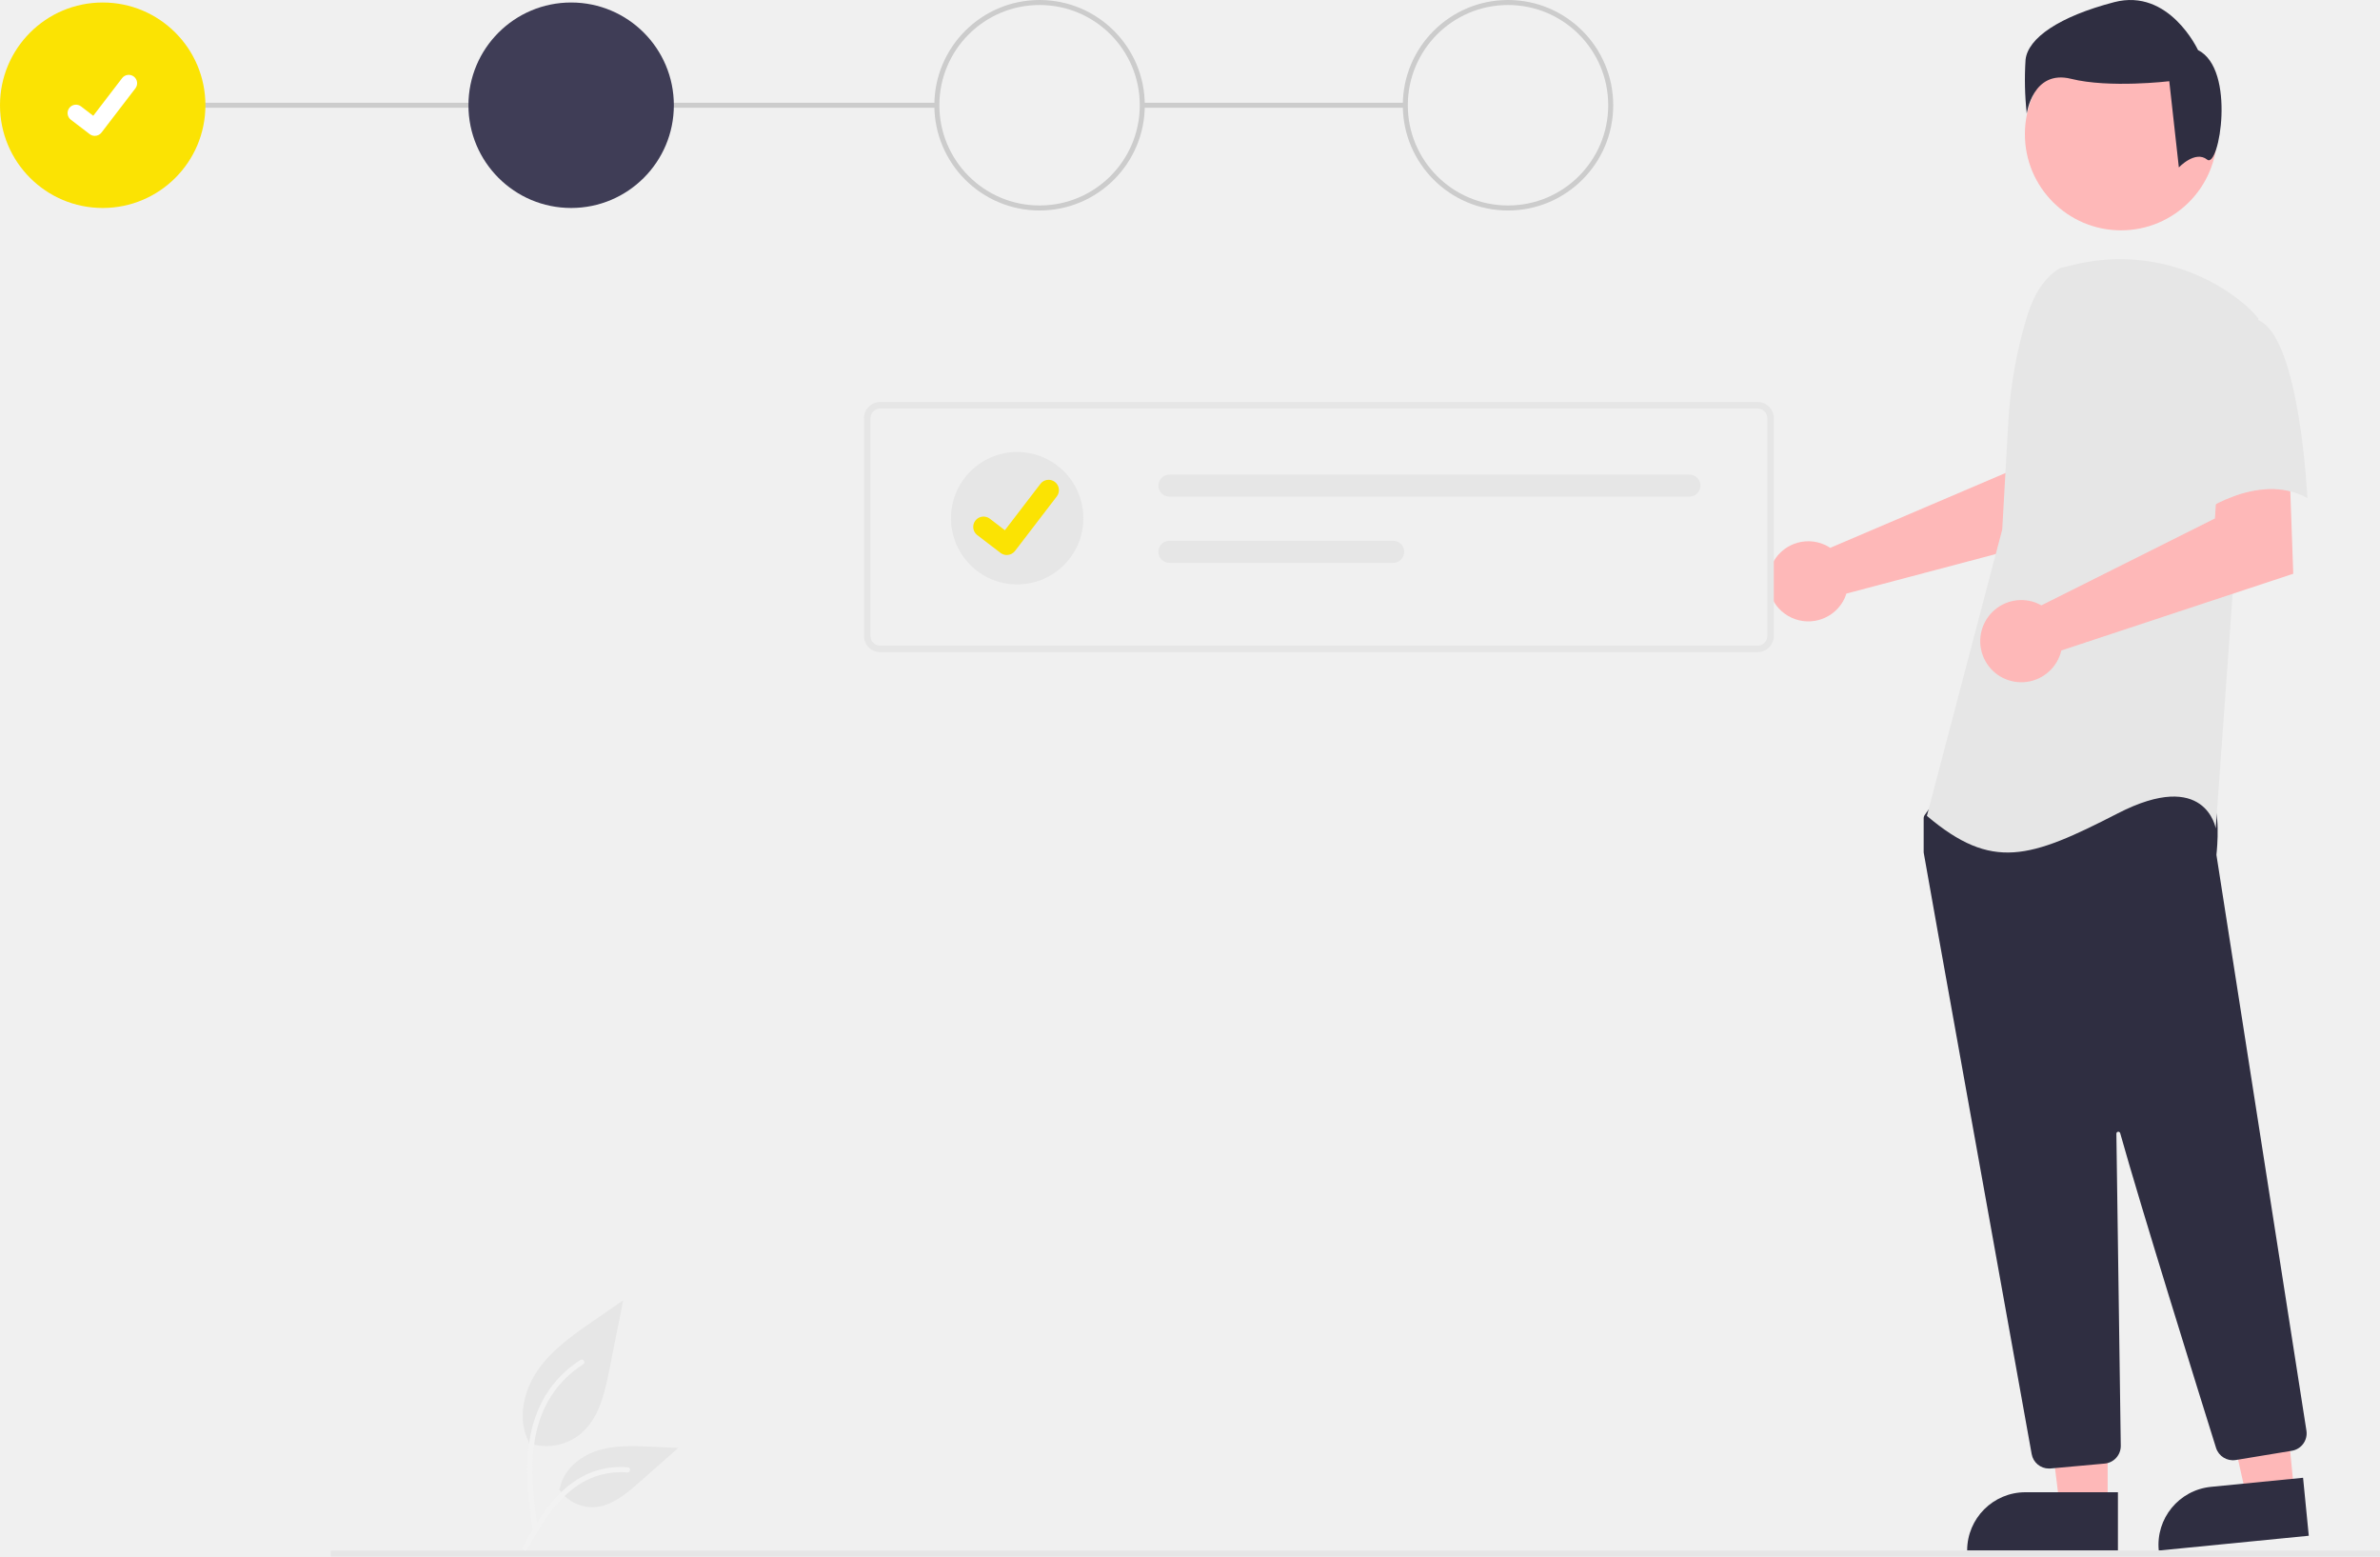
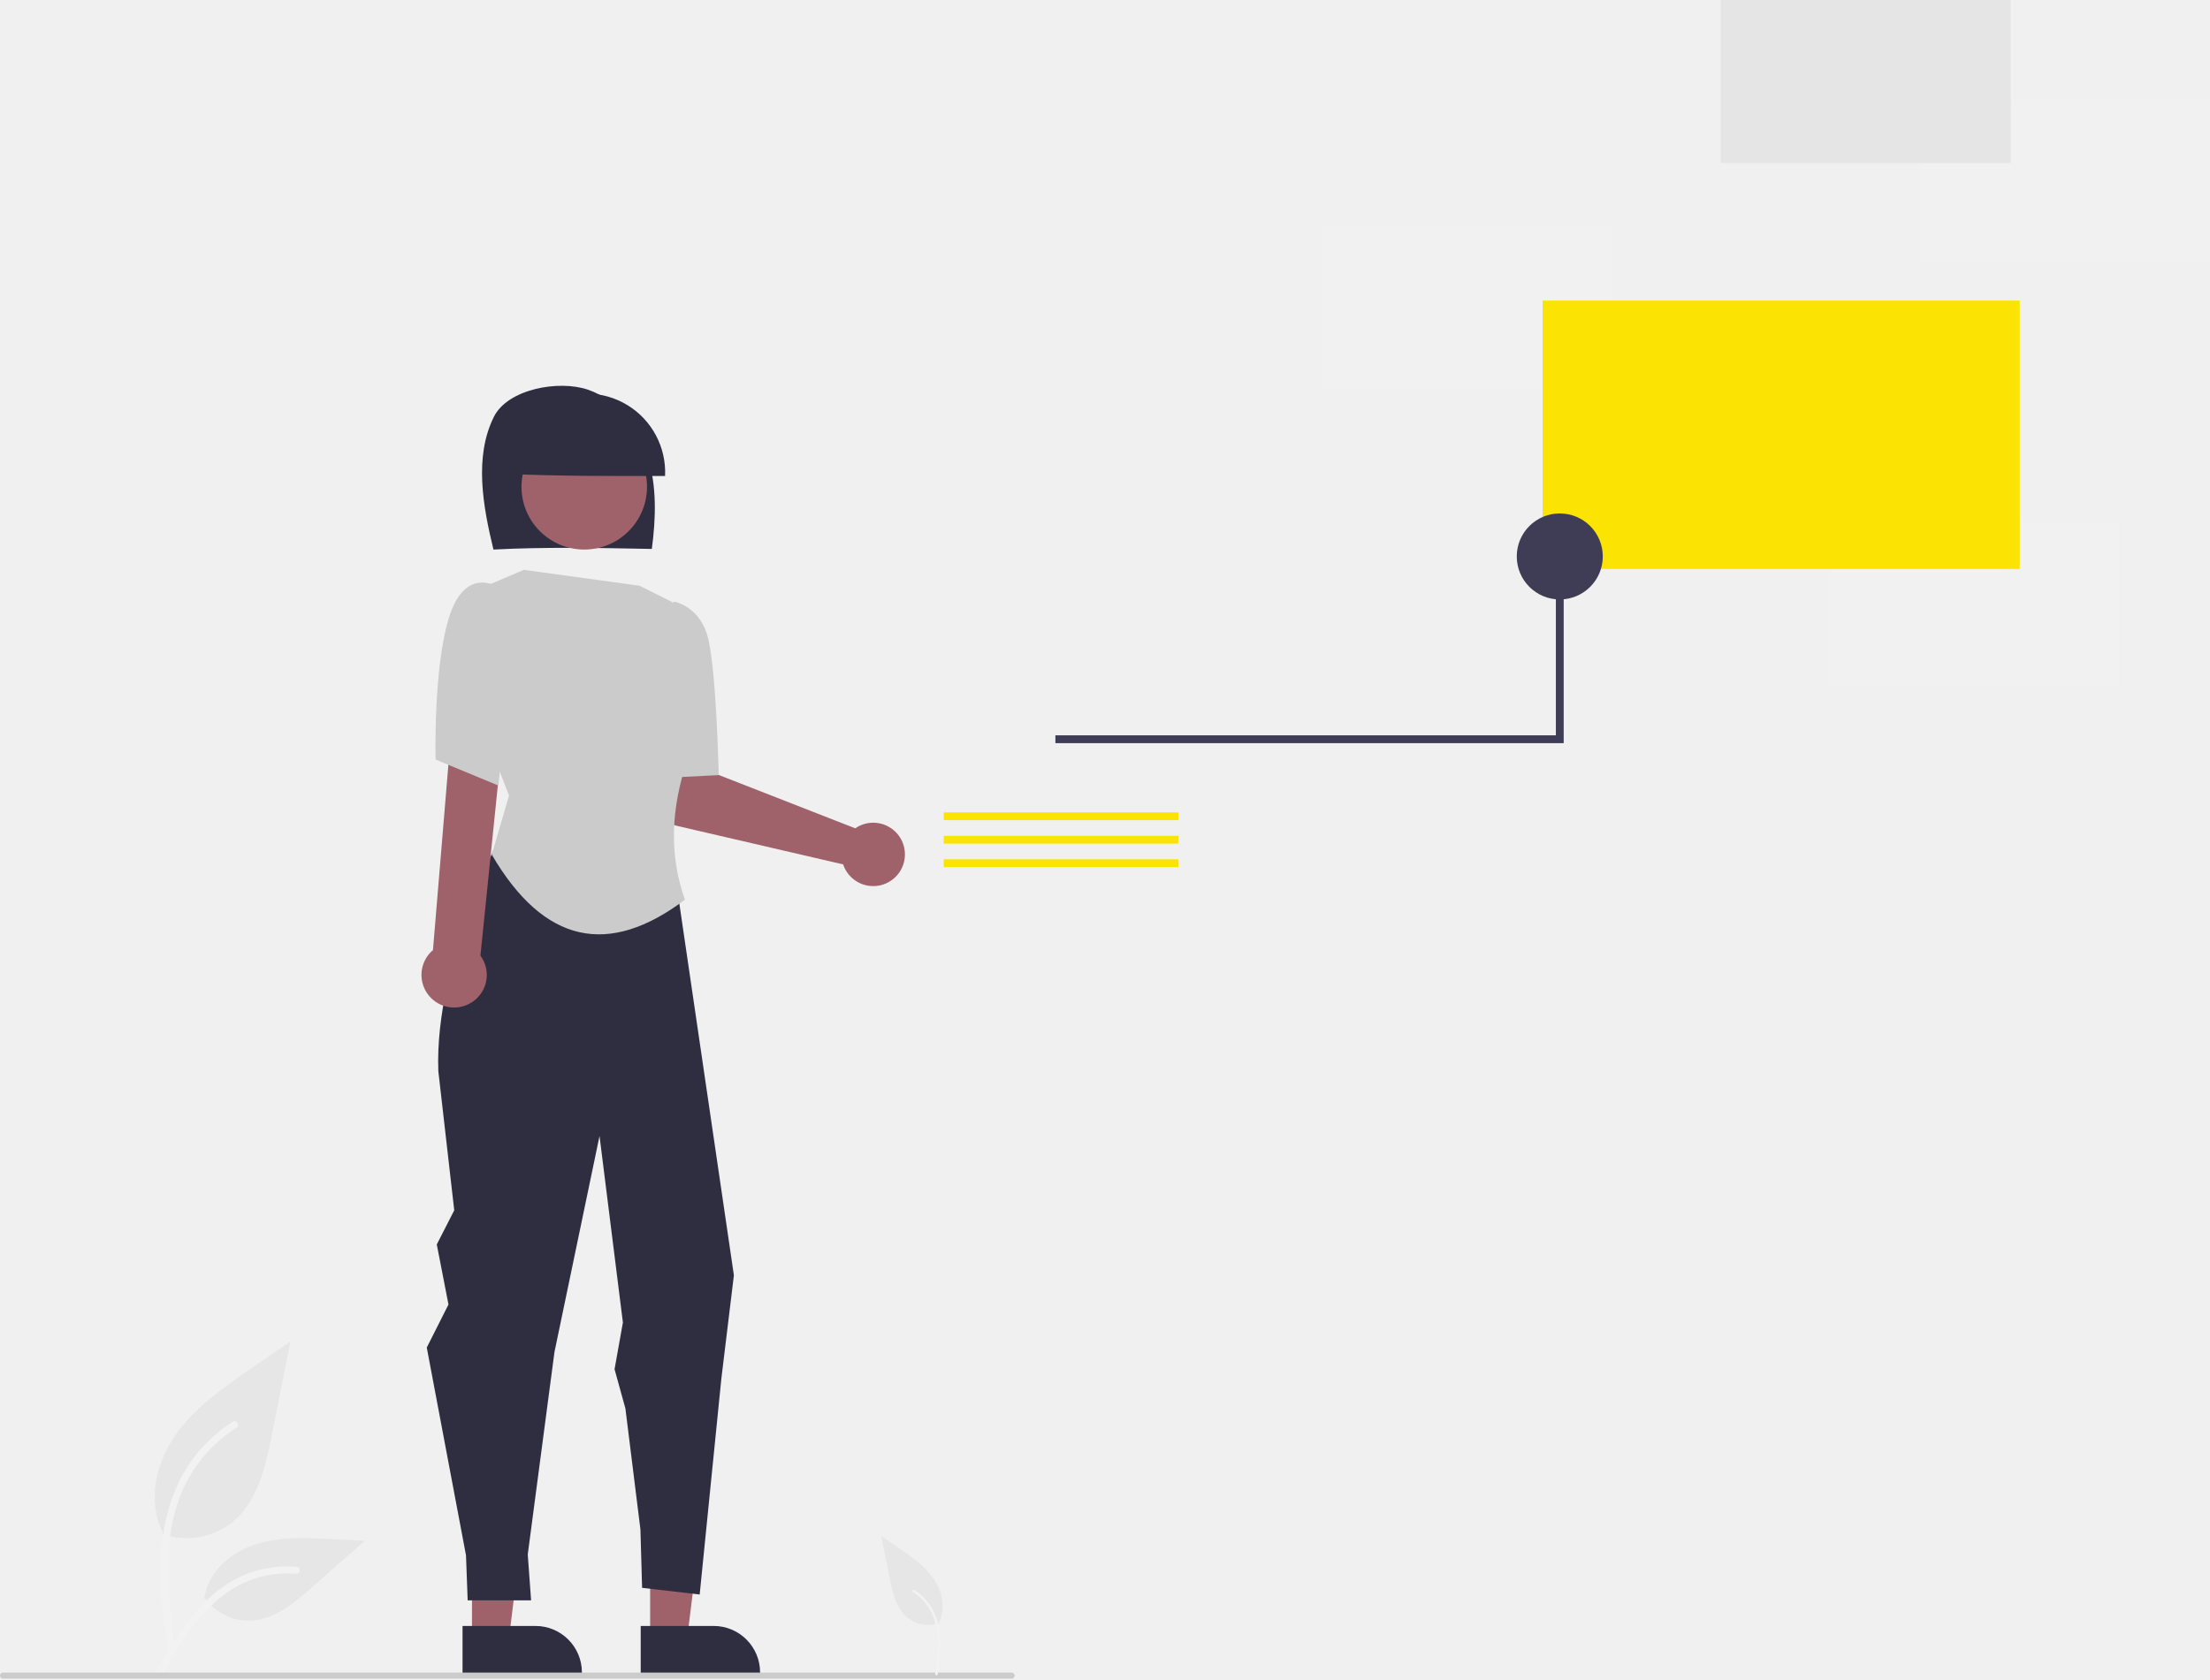
- <svg xmlns="http://www.w3.org/2000/svg" width="856.385" height="559.94" viewBox="0 0 856.385 559.94">
-   <g id="Group_47" data-name="Group 47" transform="translate(-171.808 -222.403)">
-     <g id="Group_43" data-name="Group 43" transform="translate(-222.485 -67.725)">
-       <rect id="Rectangle_113" data-name="Rectangle 113" width="94.644" height="1.803" transform="translate(805.32 327.084)" fill="#ccc" />
-       <rect id="Rectangle_114" data-name="Rectangle 114" width="300.158" height="1.803" transform="translate(431.249 327.084)" fill="#ccc" />
-       <circle id="Ellipse_115" data-name="Ellipse 115" cx="36.956" cy="36.956" r="36.956" transform="translate(394.293 291.029)" fill="#fbe303" />
-       <circle id="Ellipse_116" data-name="Ellipse 116" cx="36.956" cy="36.956" r="36.956" transform="translate(562.85 291.029)" fill="#3f3d56" />
-       <path id="Path_748" data-name="Path 748" d="M873,259.344a37.858,37.858,0,1,1,37.858-37.858A37.858,37.858,0,0,1,873,259.344Zm0-73.913a36.055,36.055,0,1,0,36.055,36.055A36.055,36.055,0,0,0,873,185.431Z" transform="translate(-104.641 106.5)" fill="#ccc" />
-       <path id="Path_749" data-name="Path 749" d="M1060,259.344a37.858,37.858,0,1,1,37.858-37.858A37.858,37.858,0,0,1,1060,259.344Zm0-73.913a36.055,36.055,0,1,0,36.055,36.055A36.055,36.055,0,0,0,1060,185.431Z" transform="translate(-123.084 106.5)" fill="#ccc" />
-       <path id="Path_395" data-name="Path 395" d="M304.255,236.95a2.993,2.993,0,0,1-1.8-.6l-.032-.024-6.783-5.188a3.014,3.014,0,0,1,3.668-4.784l4.393,3.369,10.381-13.544a3.013,3.013,0,0,1,4.224-.558h0l-.064.089.066-.089a3.016,3.016,0,0,1,.557,4.225l-12.211,15.923a3.015,3.015,0,0,1-2.4,1.175Z" transform="translate(124.149 102.054)" fill="#fff" />
-     </g>
-     <g id="Group_24" data-name="Group 24" transform="translate(808.073 222.403)">
-       <path id="Path_552" data-name="Path 552" d="M314.19,545.413a14.214,14.214,0,0,1,1.987,1.108l63.154-26.954,2.253-16.636,25.235-.155-1.491,38.158-83.357,22.047a14.939,14.939,0,0,1-.631,1.7,14.411,14.411,0,1,1-7.151-19.265Z" transform="translate(-293.875 -349.453)" fill="#feb8b8" />
-       <path id="Path_553" data-name="Path 553" d="M312.83,797.912H295.567l-8.212-66.584h25.477Z" transform="translate(-190.709 -256.191)" fill="#feb8b8" />
-       <path id="Path_554" data-name="Path 554" d="M305.692,775.115h33.292v20.955H284.73a20.962,20.962,0,0,1,20.962-20.962h0Z" transform="translate(-213.164 -238.326)" fill="#2f2e41" />
-       <path id="Path_555" data-name="Path 555" d="M271.557,794.354l-17.178,1.69-14.7-65.458,25.355-2.491Z" transform="translate(-82.3 -257.51)" fill="#feb8b8" />
-       <path id="Path_556" data-name="Path 556" d="M254.863,774.674l33.126-3.263,2.054,20.857-53.981,5.317a20.958,20.958,0,0,1,18.8-22.911Z" transform="translate(-95.55 -239.834)" fill="#2f2e41" />
-       <ellipse id="Ellipse_84" data-name="Ellipse 84" cx="34.583" cy="34.583" rx="34.583" ry="34.583" transform="translate(92.343 13.688)" fill="#feb8b8" />
-       <path id="Path_557" data-name="Path 557" d="M281.584,839.584a6.3,6.3,0,0,1-6.217-5.21c-8.929-49.59-38.141-211.772-38.84-216.268a1.991,1.991,0,0,1-.023-.312V605.7a2.1,2.1,0,0,1,.393-1.228l3.858-5.4a2.082,2.082,0,0,1,1.611-.88c22-1.031,94.036-4.054,97.516.294h0c3.495,4.365,2.253,17.611,1.971,20.22l.014.272L374.233,825.96A6.353,6.353,0,0,1,369,833.19l-20.214,3.33a6.366,6.366,0,0,1-7.076-4.355c-6.252-19.978-27.216-87.184-34.482-113.19a.7.7,0,0,0-1.381.2c.363,24.79,1.24,88.036,1.549,109.881l.032,2.353a6.362,6.362,0,0,1-5.763,6.387l-19.492,1.766A5.871,5.871,0,0,1,281.584,839.584Z" transform="translate(-180.584 -311.329)" fill="#2f2e41" />
-       <path id="Path_99" data-name="Path 99" d="M296.727,463.319c-6.035,3.588-9.647,10.18-11.719,16.9a160.072,160.072,0,0,0-6.877,38.242L275.94,557.32,248.827,660.348c23.5,19.883,37.053,15.363,68.686-.9s35.247,5.422,35.247,5.422l6.325-87.663,9.037-95.793a42.485,42.485,0,0,0-6.846-6.581,69.923,69.923,0,0,0-59.761-12.673Z" transform="translate(-191.749 -366.866)" fill="#e6e6e6" />
-       <path id="Path_558" data-name="Path 558" d="M259.825,562.029a14.828,14.828,0,0,1,2.112.986l62.447-31.259,1.036-16.933,25.759-1.776,1.38,38.6-83.45,27.6a14.784,14.784,0,1,1-9.283-17.223Z" transform="translate(-163.653 -345.262)" fill="#feb8b8" />
-       <path id="Path_101" data-name="Path 101" d="M269.34,476.085c15.363,5.422,18.071,64.171,18.071,64.171-18.075-9.941-39.765,6.326-39.765,6.326s-4.518-15.365-9.941-35.246a34.54,34.54,0,0,1,7.229-32.535S253.975,470.66,269.34,476.085Z" transform="translate(-93.417 -361.105)" fill="#e6e6e6" />
-       <path id="Path_102" data-name="Path 102" d="M323.823,451.3c-4.309-3.447-10.187,2.816-10.187,2.816L310.189,423.1s-21.543,2.581-35.334-.862-15.943,12.5-15.943,12.5a110.654,110.654,0,0,1-.431-19.391c.862-7.756,12.064-15.512,31.885-20.683S320.528,411.9,320.528,411.9C334.324,418.789,328.137,454.751,323.823,451.3Z" transform="translate(-165.894 -393.886)" fill="#2f2e41" />
-     </g>
-     <rect id="Rectangle_110" data-name="Rectangle 110" width="737.385" height="2.19" transform="translate(290.808 780.153)" fill="#e6e6e6" />
-     <path id="Path_438" data-name="Path 438" d="M265.082,644.111a19.474,19.474,0,0,0,18.806-3.313c6.587-5.528,8.652-14.636,10.332-23.07l4.97-24.945-10.405,7.165c-7.483,5.152-15.134,10.47-20.316,17.933s-7.443,17.651-3.28,25.726" transform="translate(96.861 97.368)" fill="#e6e6e6" />
-     <path id="Path_439" data-name="Path 439" d="M267.682,718.34c-1.31-9.542-2.657-19.206-1.738-28.85.816-8.565,3.429-16.93,8.749-23.789a39.574,39.574,0,0,1,10.153-9.2c1.015-.641,1.95.968.939,1.606A37.622,37.622,0,0,0,270.9,676.062c-3.24,8.241-3.76,17.224-3.2,25.977.338,5.294,1.053,10.553,1.774,15.805a.964.964,0,0,1-.65,1.144.936.936,0,0,1-1.144-.65Z" transform="translate(95.868 55.076)" fill="#f2f2f2" />
-     <path id="Path_442" data-name="Path 442" d="M289.28,713.477a14.336,14.336,0,0,0,12.491,6.447c6.323-.3,11.595-4.713,16.34-8.9l14.036-12.392-9.289-.444c-6.68-.32-13.533-.618-19.9,1.442s-12.231,7.018-13.394,13.6" transform="translate(83.697 44.629)" fill="#e6e6e6" />
-     <path id="Path_443" data-name="Path 443" d="M262.887,747.524c6.3-11.156,13.618-23.555,26.685-27.518a29.779,29.779,0,0,1,11.224-1.159c1.192.1.894,1.94-.3,1.837a27.665,27.665,0,0,0-17.912,4.739c-5.051,3.438-8.983,8.217-12.311,13.286-2.039,3.1-3.865,6.341-5.691,9.573C264,749.314,262.3,748.569,262.887,747.524Z" transform="translate(96.961 31.377)" fill="#f2f2f2" />
-     <g id="Group_46" data-name="Group 46" transform="translate(2 7)">
-       <path id="Path_138" data-name="Path 138" d="M911.208,622.87H595.519a5.853,5.853,0,0,1-5.846-5.846V538.715a5.853,5.853,0,0,1,5.846-5.846H911.208a5.853,5.853,0,0,1,5.846,5.846v78.309A5.853,5.853,0,0,1,911.208,622.87ZM595.519,535.208a3.512,3.512,0,0,0-3.508,3.508v78.309a3.511,3.511,0,0,0,3.508,3.508H911.208a3.511,3.511,0,0,0,3.508-3.508V538.715a3.511,3.511,0,0,0-3.508-3.508Z" transform="translate(-108.981 -172.87)" fill="#e6e6e6" />
-       <path id="Path_139" data-name="Path 139" d="M690.369,556.72a3.969,3.969,0,1,0,0,7.938H877.477a3.969,3.969,0,0,0,0-7.938Z" transform="translate(-99.78 -170.602)" fill="#e6e6e6" />
-       <path id="Path_140" data-name="Path 140" d="M690.369,578.466a3.969,3.969,0,1,0,0,7.938h80.513a3.969,3.969,0,1,0,0-7.938Z" transform="translate(-99.78 -168.533)" fill="#e6e6e6" />
-       <g id="Group_45" data-name="Group 45">
-         <circle id="Ellipse_18" data-name="Ellipse 18" cx="23.814" cy="23.814" r="23.814" transform="translate(512 378)" fill="#e6e6e6" />
-         <path id="Path_395-2" data-name="Path 395" d="M306.53,242.049a3.689,3.689,0,0,1-2.219-.738l-.04-.03-8.358-6.394a3.714,3.714,0,0,1,4.52-5.9l5.414,4.151,12.793-16.69a3.713,3.713,0,0,1,5.205-.688h0l-.079.11.082-.11a3.717,3.717,0,0,1,.687,5.206L309.488,240.6a3.715,3.715,0,0,1-2.954,1.448Z" transform="translate(225.541 173)" fill="#fbe303" />
-       </g>
-     </g>
-   </g>
+ <svg xmlns="http://www.w3.org/2000/svg" id="bc3afeb2-142e-4248-b8a2-aa52d1381283" data-name="Layer 1" width="731.799" height="556.201" viewBox="0 0 731.799 556.201">
+   <path id="fe64f6e9-4bc9-4ce0-8c86-aec21ef87072" data-name="Path 438" d="M287.871,680.012a24.215,24.215,0,0,0,23.383-4.119c8.19-6.874,10.758-18.196,12.847-28.682l6.18-31.017-12.938,8.908c-9.305,6.406-18.818,13.019-25.26,22.298s-9.252,21.947-4.078,31.988" transform="translate(-234.1004 -171.8997)" fill="#e6e6e6" />
+   <path id="a765e893-01fd-4aa2-bcac-d55c1795a9aa" data-name="Path 439" d="M289.869,719.723c-1.628-11.864-3.304-23.881-2.159-35.872,1.015-10.649,4.264-21.049,10.878-29.579a49.206,49.206,0,0,1,12.625-11.44c1.262-.796,2.424,1.204,1.167,1.997a46.779,46.779,0,0,0-18.504,22.326c-4.029,10.246-4.675,21.416-3.982,32.3.419,6.582,1.311,13.121,2.206,19.653a1.198,1.198,0,0,1-.808,1.423,1.163,1.163,0,0,1-1.423-.808Z" transform="translate(-234.1004 -171.8997)" fill="#f2f2f2" />
+   <path id="aa81d4a3-6213-409c-86b1-4f180b052463" data-name="Path 442" d="M301.59,700.687a17.825,17.825,0,0,0,15.531,8.019c7.864-.373,14.418-5.86,20.317-11.07l17.452-15.409-11.55-.553c-8.306-.398-16.827-.771-24.738,1.793s-15.208,8.726-16.654,16.915" transform="translate(-234.1004 -171.8997)" fill="#e6e6e6" />
+   <path id="e3f50e46-e5fd-43fd-8e49-9a0885b42528" data-name="Path 443" d="M285.266,726.543c7.84-13.871,16.932-29.288,33.181-34.216a37.026,37.026,0,0,1,13.955-1.441c1.482.128,1.112,2.412-.367,2.285a34.398,34.398,0,0,0-22.272,5.892c-6.28,4.275-11.17,10.218-15.308,16.519-2.535,3.861-4.806,7.884-7.076,11.903C286.654,728.769,284.532,727.842,285.266,726.543Z" transform="translate(-234.1004 -171.8997)" fill="#f2f2f2" />
+   <path d="M518.738,445.425a10.527,10.527,0,0,0-1.43.838l-46.19-18.055-1.831-11.908-18.333.414L452.148,438.11a8,8,0,0,0,6.18,7.348l54.962,12.75a10.497,10.497,0,1,0,5.449-12.783Z" transform="translate(-234.1004 -171.8997)" fill="#9f616a" />
+   <polygon points="215.287 542.561 227.547 542.56 233.379 495.272 215.285 495.273 215.287 542.561" fill="#9f616a" />
+   <path d="M446.26,710.457l24.144-.001h.001a15.387,15.387,0,0,1,15.386,15.386v.5l-39.531.001Z" transform="translate(-234.1004 -171.8997)" fill="#2f2e41" />
+   <polygon points="156.287 542.561 168.547 542.56 174.379 495.272 156.285 495.273 156.287 542.561" fill="#9f616a" />
+   <path d="M387.26,710.457l24.144-.001h.001a15.387,15.387,0,0,1,15.386,15.386v.5l-39.531.001Z" transform="translate(-234.1004 -171.8997)" fill="#2f2e41" />
+   <path d="M397.496,353.926c-3.492-14.416-6.45-30.676.135-43.954,4.569-9.213,21.471-12.315,31.159-8.996s16.694,12.324,19.775,22.141,2.723,20.397,1.38,30.604C432.126,353.379,414.307,353.037,397.496,353.926Z" transform="translate(-234.1004 -171.8997)" fill="#2f2e41" />
+   <circle cx="193.466" cy="161.244" r="20.779" fill="#9f616a" />
+   <path d="M402.164,328.863a26.099,26.099,0,1,1,52.166.688C436.546,329.589,418.76,329.627,402.164,328.863Z" transform="translate(-234.1004 -171.8997)" fill="#2f2e41" />
+   <path d="M410.321,430.582l-8.69,14.483s-23.799,44.636-22.384,81.634l5.267,46.084-5.78,11.309L382.603,603.99l-7.185,14.253,12.988,68.811.553,14.923H409.962l-1.105-15.199,8.843-67.036,14.923-71.574,7.738,61.785-2.763,15.476,3.593,12.988,4.974,40.071.553,19.344,19.068,2.211,7.185-71.574,4.145-34.15L454.9,442.9Z" transform="translate(-234.1004 -171.8997)" fill="#2f2e41" />
+   <path d="M407.565,360.649l-12.938,5.495-7.266,30.072L402.661,435.397l-5.719,19.577c17.313,29.615,38.742,33.918,63.959,14.926-5.337-14.984-4.566-30.391.752-46.114,0,0,13.265-12.352,3.999-28.411l-8.839-23.992-10.944-5.472Z" transform="translate(-234.1004 -171.8997)" fill="#cbcbcb" />
+   <path d="M454.263,376.613l2.937-5.454s7.746,1.165,10.909,10.489,3.986,46.992,3.986,46.992l-16.573.839Z" transform="translate(-234.1004 -171.8997)" fill="#cbcbcb" />
+   <path d="M389.338,504.458a10.743,10.743,0,0,0,3.842-16.018l8.033-78.54H383.852l-6.384,76.69a10.801,10.801,0,0,0,11.87,17.868Z" transform="translate(-234.1004 -171.8997)" fill="#9f616a" />
+   <path d="M405.2,375.027l-6.084-8.601s-10.699-7.253-16.153,9.44-4.615,47.621-4.615,47.621l20.769,8.601Z" transform="translate(-234.1004 -171.8997)" fill="#cbcbcb" />
+   <rect x="437.799" y="75" width="96" height="54" fill="#f1f1f1" />
+   <rect x="635.799" y="33" width="96" height="54" fill="#f1f1f1" />
+   <rect x="605.799" y="173" width="96" height="54" fill="#f1f1f1" />
+   <rect x="569.799" width="96" height="54" fill="#e5e5e5" />
+   <rect x="510.799" y="99.562" width="158" height="88.875" fill="#fbe303" />
+   <polygon points="349.472 243.559 515.194 243.559 515.194 172.35 517.784 172.35 517.784 246.149 349.472 246.149 349.472 243.559" fill="#3f3d56" />
+   <circle cx="516.489" cy="184.307" r="14.242" fill="#3f3d56" />
+   <rect x="312.501" y="269.075" width="77.683" height="2.589" fill="#fbe303" />
+   <rect x="312.501" y="276.843" width="77.683" height="2.589" fill="#fbe303" />
+   <rect x="312.501" y="284.612" width="77.683" height="2.589" fill="#fbe303" />
+   <path d="M569.1,727.9h-334a1,1,0,0,1,0-2h334a1,1,0,1,1,0,2Z" transform="translate(-234.1004 -171.8997)" fill="#cbcbcb" />
+   <path id="b85f007b-e7b6-4e13-b6fb-f155293c702e" data-name="Path 461" d="M545.094,709.504A10.96,10.96,0,0,1,534.511,707.64c-3.707-3.111-4.87-8.237-5.815-12.983l-2.797-14.038,5.856,4.032c4.211,2.9,8.517,5.892,11.433,10.092s4.189,9.934,1.846,14.478" transform="translate(-234.1004 -171.8997)" fill="#e6e6e6" />
+   <path id="bf0c6bb3-9f06-4268-ab5b-3bc4101d86d1" data-name="Path 462" d="M544.594,726.501a56.667,56.667,0,0,0,.787-13.053,20.529,20.529,0,0,0-3.959-10.764,17.905,17.905,0,0,0-4.594-4.163c-.46-.289-.882.438-.425.727a17.022,17.022,0,0,1,6.733,8.124,27.253,27.253,0,0,1,1.447,11.754c-.153,2.395-.476,4.774-.803,7.151a.434.434,0,0,0,.294.518.423.423,0,0,0,.518-.294Z" transform="translate(-234.1004 -171.8997)" fill="#f2f2f2" />
</svg>
